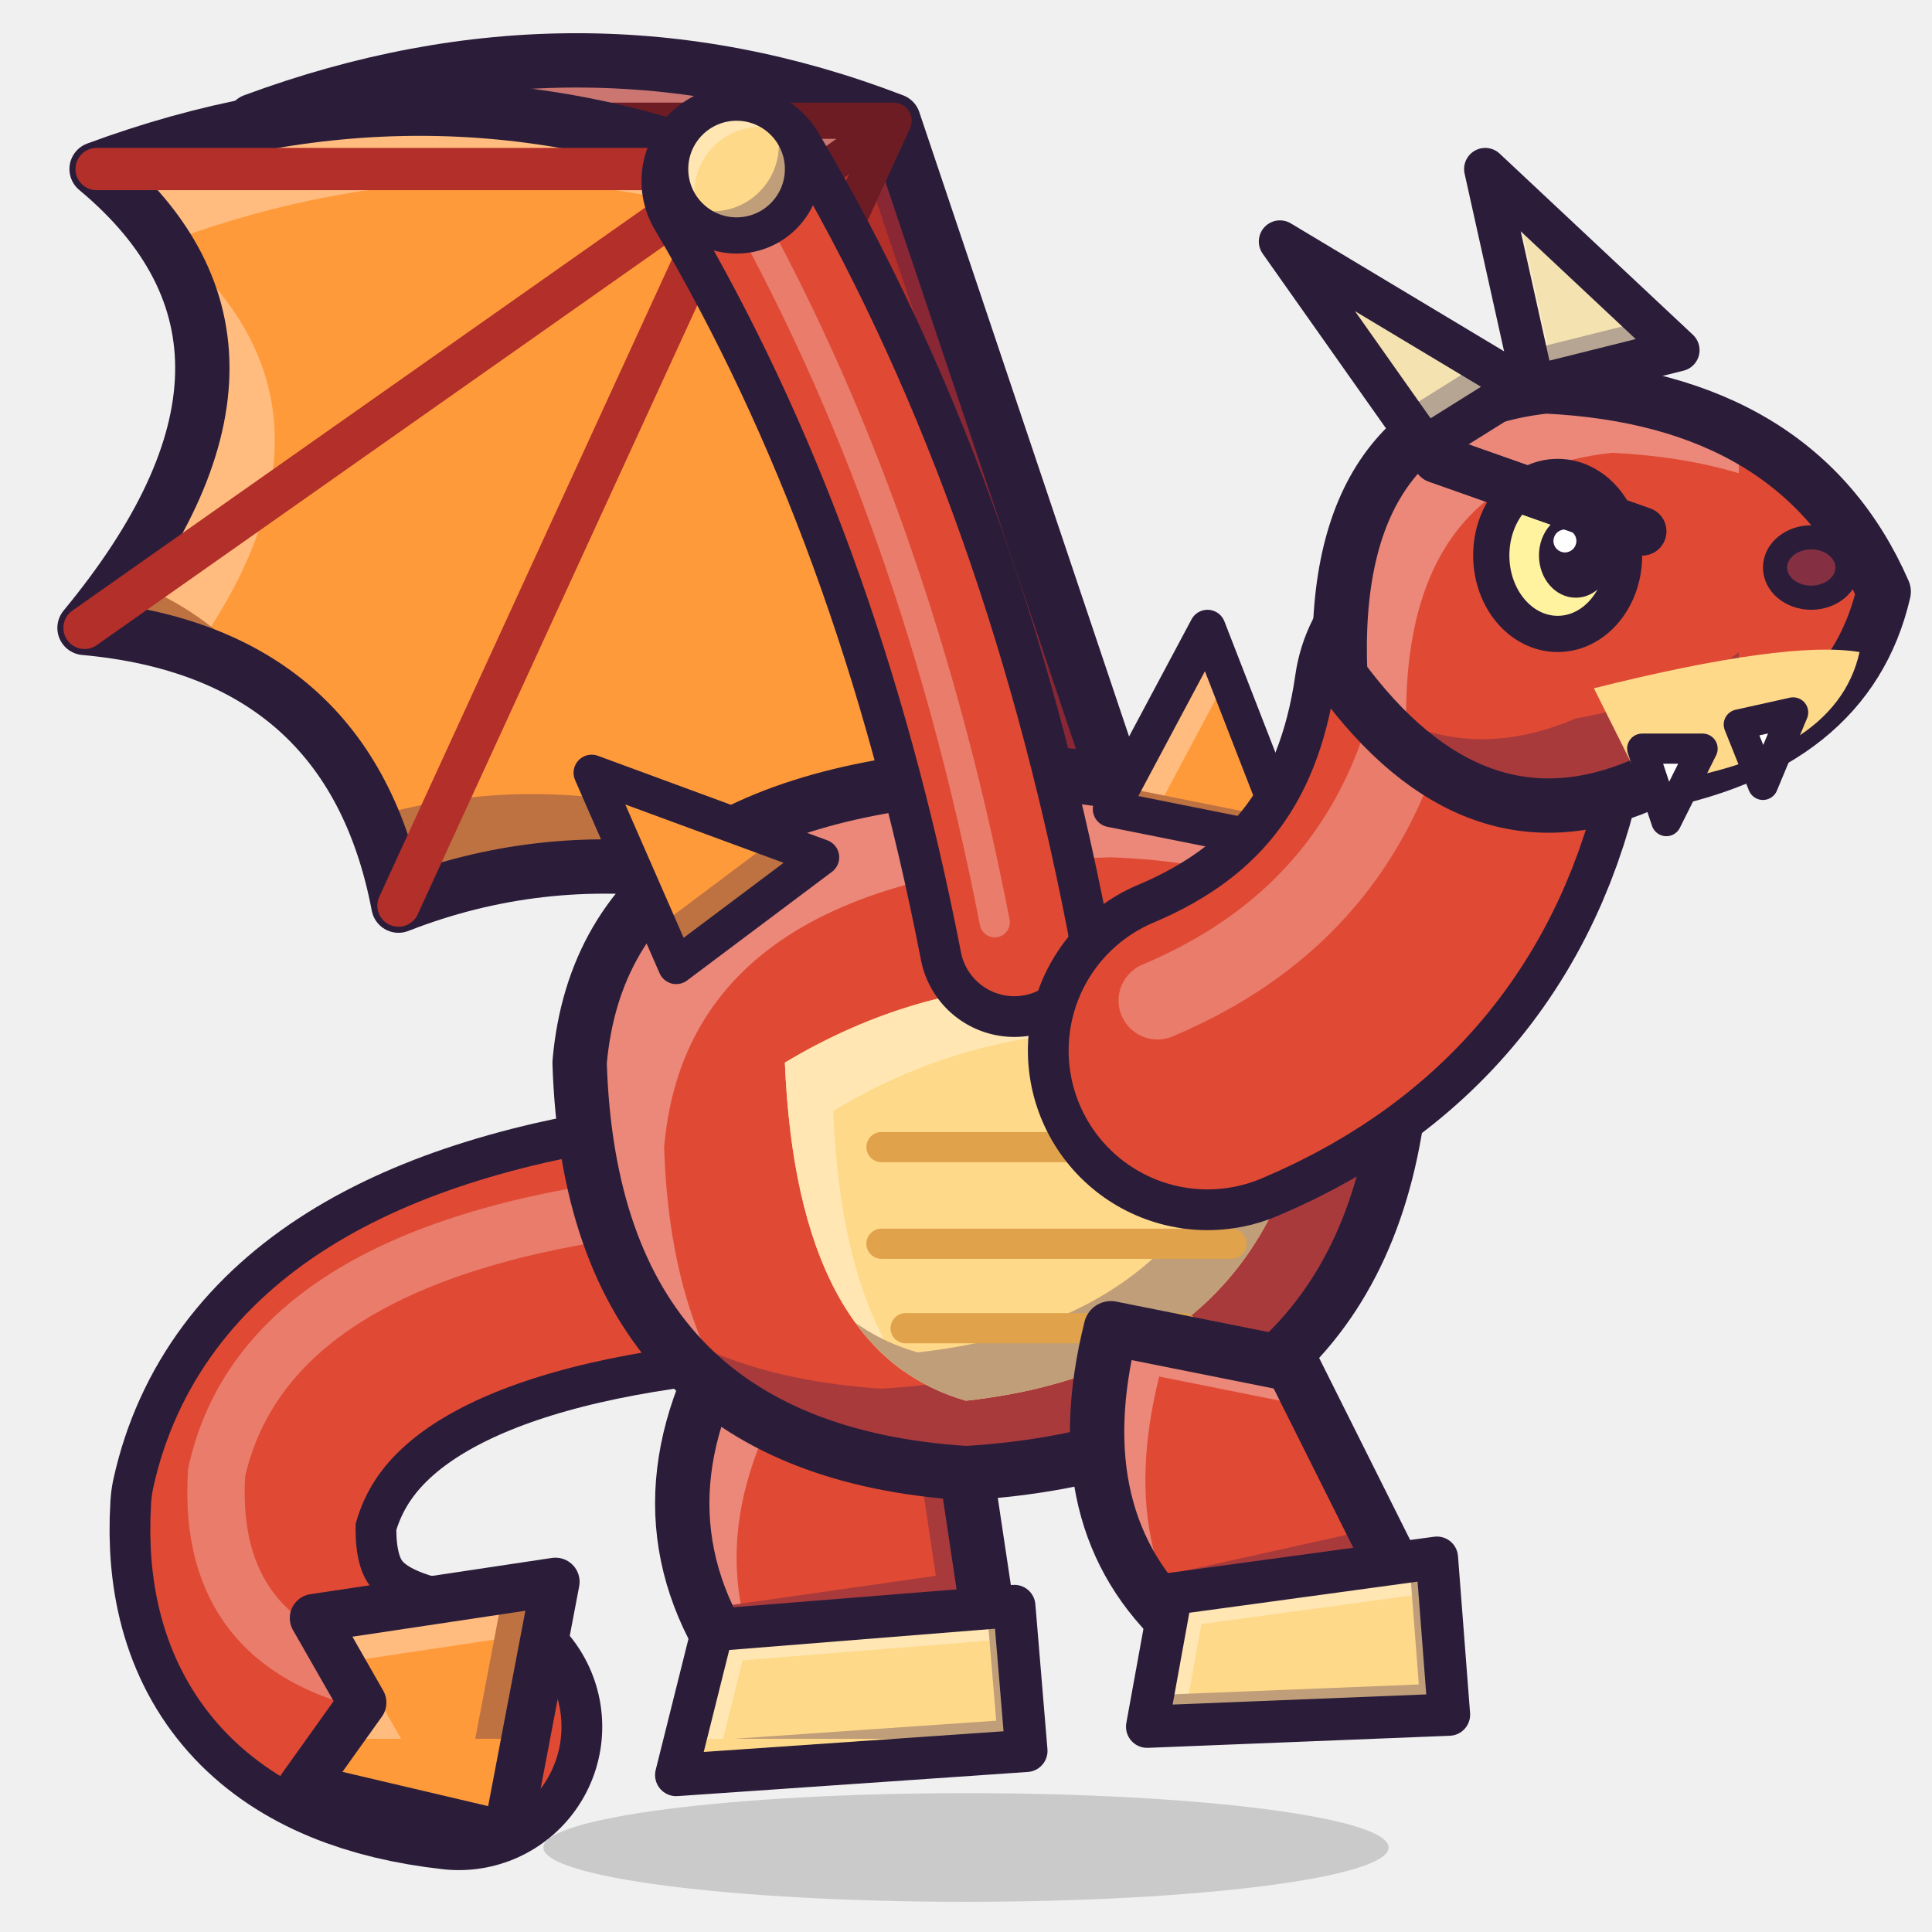
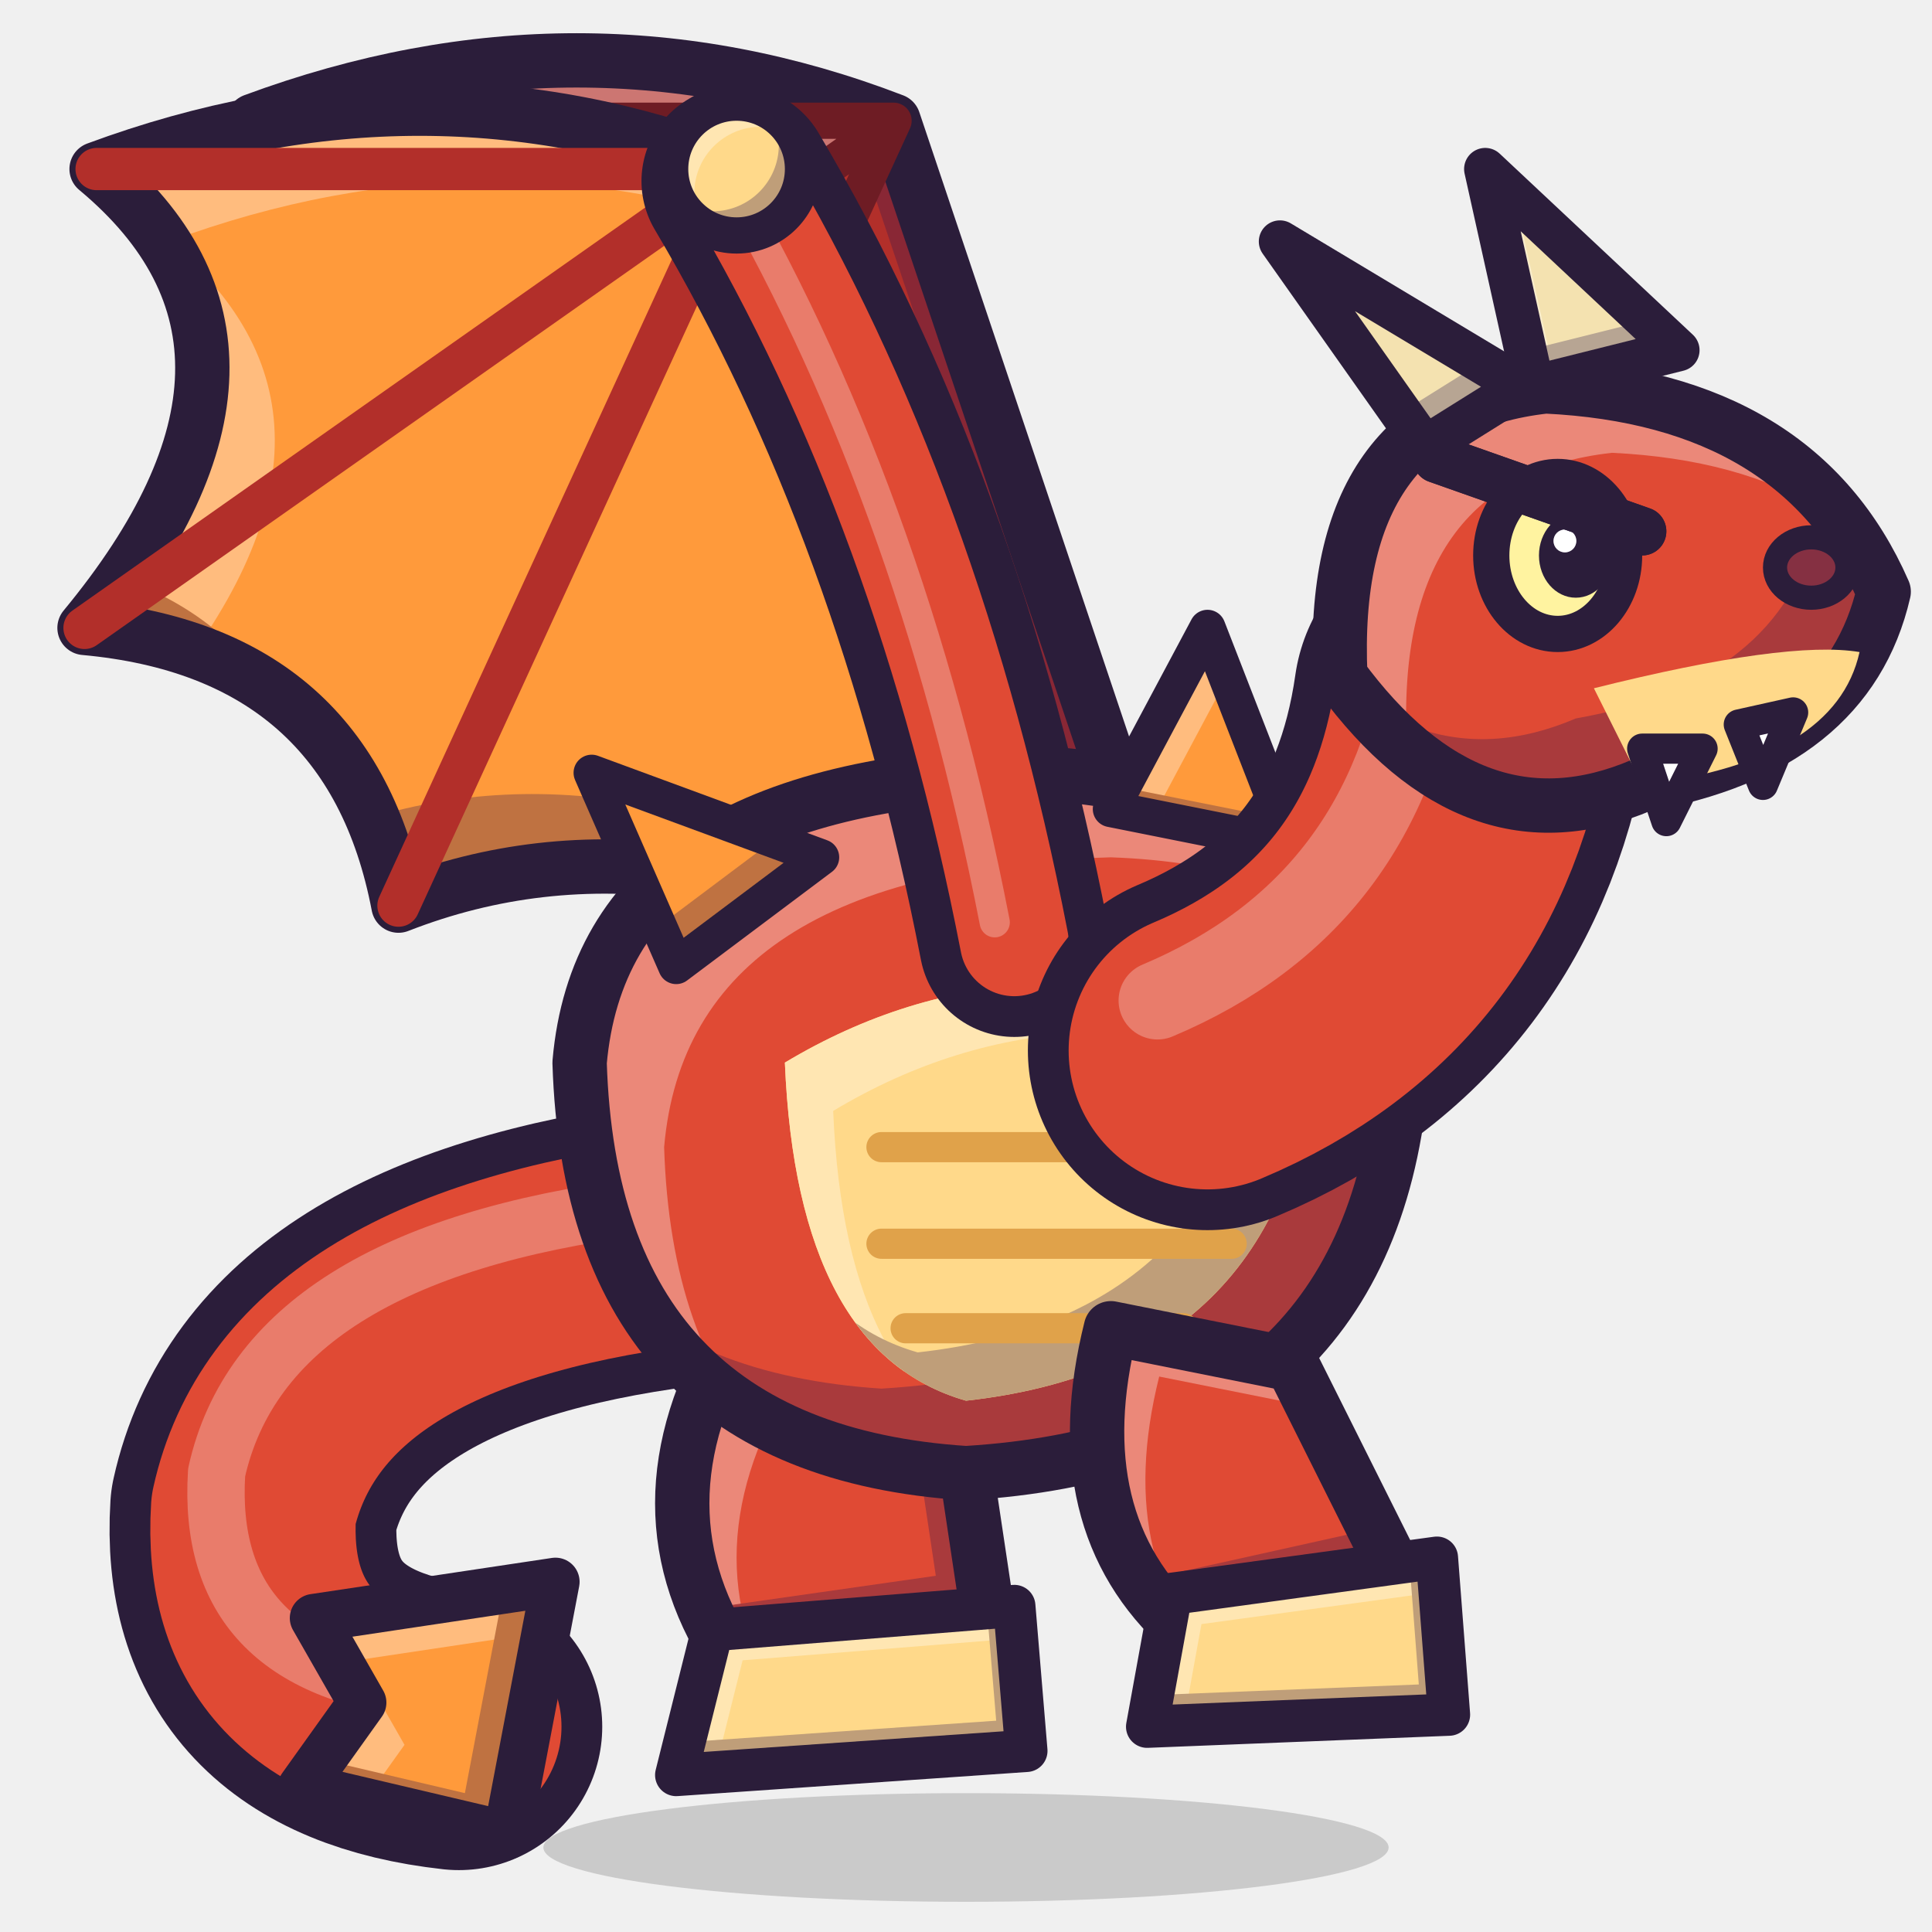
<svg xmlns="http://www.w3.org/2000/svg" width="320" height="320" viewBox="0 0 320 320">
  <defs>
    <path id="dr0" d="M191 148L148 20Q96 0 42 20Q78 50 40 96Q84 100 92 142Q138 124 192 156Z" />
-     <mask id="dr0h" maskUnits="userSpaceOnUse" width="320" height="320">
-       <rect width="320" height="320" fill="#fff" />
-       <use href="#dr0" transform="translate(11 11)" fill="#000" />
-     </mask>
-     <mask id="dr0s" maskUnits="userSpaceOnUse" width="320" height="320">
-       <rect width="320" height="320" fill="#fff" />
-       <use href="#dr0" transform="translate(-11 -11)" fill="#000" />
+     <mask id="dr0h">
+       <rect x="-9" y="-9" width="338" height="338" fill="#fff" />
+       <use href="#dr0" transform="translate(11 11)" />
+     </mask>
+     <mask id="dr0s">
+       <rect x="-9" y="-9" width="338" height="338" fill="#fff" />
+       <use href="#dr0" transform="translate(-11 -11)" />
    </mask>
    <path id="dr1" d="M165 156L122 28Q70 8 16 28Q52 58 14 104Q58 108 66 150Q112 132 166 164Z" />
-     <mask id="dr1h" maskUnits="userSpaceOnUse" width="320" height="320">
-       <rect width="320" height="320" fill="#fff" />
-       <use href="#dr1" transform="translate(12 12)" fill="#000" />
-     </mask>
-     <mask id="dr1s" maskUnits="userSpaceOnUse" width="320" height="320">
-       <rect width="320" height="320" fill="#fff" />
-       <use href="#dr1" transform="translate(-12 -12)" fill="#000" />
+     <mask id="dr1h">
+       <rect x="-9" y="-9" width="338" height="338" fill="#fff" />
+       <use href="#dr1" transform="translate(12 12)" />
+     </mask>
+     <mask id="dr1s">
+       <rect x="-9" y="-9" width="338" height="338" fill="#fff" />
+       <use href="#dr1" transform="translate(-12 -12)" />
    </mask>
    <path id="dr2" d="M52 268L92 262L84 304L50 296L60 282Z" />
-     <mask id="dr2h" maskUnits="userSpaceOnUse" width="320" height="320">
-       <rect width="320" height="320" fill="#fff" />
-       <use href="#dr2" transform="translate(7 7)" fill="#000" />
-     </mask>
-     <mask id="dr2s" maskUnits="userSpaceOnUse" width="320" height="320">
-       <rect width="320" height="320" fill="#fff" />
-       <use href="#dr2" transform="translate(-7 -7)" fill="#000" />
+     <mask id="dr2h">
+       <rect x="-9" y="-9" width="338" height="338" fill="#fff" />
+       <use href="#dr2" transform="translate(7 7)" />
+     </mask>
+     <mask id="dr2s">
+       <rect x="-9" y="-9" width="338" height="338" fill="#fff" />
+       <use href="#dr2" transform="translate(-7 -7)" />
    </mask>
    <path id="dr3" d="M122 220Q104 250 122 276L164 270L158 230Z" />
-     <mask id="dr3h" maskUnits="userSpaceOnUse" width="320" height="320">
-       <rect width="320" height="320" fill="#fff" />
-       <use href="#dr3" transform="translate(9 9)" fill="#000" />
-     </mask>
-     <mask id="dr3s" maskUnits="userSpaceOnUse" width="320" height="320">
-       <rect width="320" height="320" fill="#fff" />
-       <use href="#dr3" transform="translate(-9 -9)" fill="#000" />
+     <mask id="dr3h">
+       <rect x="-9" y="-9" width="338" height="338" fill="#fff" />
+       <use href="#dr3" transform="translate(9 9)" />
+     </mask>
+     <mask id="dr3s">
+       <rect x="-9" y="-9" width="338" height="338" fill="#fff" />
+       <use href="#dr3" transform="translate(-9 -9)" />
    </mask>
    <path id="dr4" d="M118 270L168 266L170 290L112 294Z" />
-     <mask id="dr4h" maskUnits="userSpaceOnUse" width="320" height="320">
-       <rect width="320" height="320" fill="#fff" />
-       <use href="#dr4" transform="translate(5 5)" fill="#000" />
-     </mask>
-     <mask id="dr4s" maskUnits="userSpaceOnUse" width="320" height="320">
-       <rect width="320" height="320" fill="#fff" />
-       <use href="#dr4" transform="translate(-5 -5)" fill="#000" />
+     <mask id="dr4h">
+       <rect x="-9" y="-9" width="338" height="338" fill="#fff" />
+       <use href="#dr4" transform="translate(5 5)" />
+     </mask>
+     <mask id="dr4s">
+       <rect x="-9" y="-9" width="338" height="338" fill="#fff" />
+       <use href="#dr4" transform="translate(-5 -5)" />
    </mask>
    <path id="dr5" d="M96 176Q100 130 170 128Q226 130 232 180Q226 240 160 244Q98 240 96 176Z" />
-     <mask id="dr5h" maskUnits="userSpaceOnUse" width="320" height="320">
-       <rect width="320" height="320" fill="#fff" />
-       <use href="#dr5" transform="translate(14 14)" fill="#000" />
-     </mask>
-     <mask id="dr5s" maskUnits="userSpaceOnUse" width="320" height="320">
-       <rect width="320" height="320" fill="#fff" />
-       <use href="#dr5" transform="translate(-14 -14)" fill="#000" />
+     <mask id="dr5h">
+       <rect x="-9" y="-9" width="338" height="338" fill="#fff" />
+       <use href="#dr5" transform="translate(14 14)" />
+     </mask>
+     <mask id="dr5s">
+       <rect x="-9" y="-9" width="338" height="338" fill="#fff" />
+       <use href="#dr5" transform="translate(-14 -14)" />
    </mask>
    <path id="dr6" d="M130 176Q170 152 218 172Q214 226 160 232Q132 224 130 176Z" />
-     <mask id="dr6h" maskUnits="userSpaceOnUse" width="320" height="320">
-       <rect width="320" height="320" fill="#fff" />
-       <use href="#dr6" transform="translate(8 8)" fill="#000" />
-     </mask>
-     <mask id="dr6s" maskUnits="userSpaceOnUse" width="320" height="320">
-       <rect width="320" height="320" fill="#fff" />
-       <use href="#dr6" transform="translate(-8 -8)" fill="#000" />
+     <mask id="dr6h">
+       <rect x="-9" y="-9" width="338" height="338" fill="#fff" />
+       <use href="#dr6" transform="translate(8 8)" />
+     </mask>
+     <mask id="dr6s">
+       <rect x="-9" y="-9" width="338" height="338" fill="#fff" />
+       <use href="#dr6" transform="translate(-8 -8)" />
    </mask>
    <path id="dr7" d="M111 28a11 11 0 1 0 22 0a11 11 0 1 0 -22 0z" />
-     <mask id="dr7h" maskUnits="userSpaceOnUse" width="320" height="320">
-       <rect width="320" height="320" fill="#fff" />
-       <use href="#dr7" transform="translate(4 4)" fill="#000" />
-     </mask>
-     <mask id="dr7s" maskUnits="userSpaceOnUse" width="320" height="320">
-       <rect width="320" height="320" fill="#fff" />
-       <use href="#dr7" transform="translate(-4 -4)" fill="#000" />
+     <mask id="dr7h">
+       <rect x="-9" y="-9" width="338" height="338" fill="#fff" />
+       <use href="#dr7" transform="translate(4 4)" />
+     </mask>
+     <mask id="dr7s">
+       <rect x="-9" y="-9" width="338" height="338" fill="#fff" />
+       <use href="#dr7" transform="translate(-4 -4)" />
    </mask>
    <path id="dr8" d="M184 220Q176 252 196 270L232 262L214 226Z" />
-     <mask id="dr8h" maskUnits="userSpaceOnUse" width="320" height="320">
-       <rect width="320" height="320" fill="#fff" />
-       <use href="#dr8" transform="translate(8 8)" fill="#000" />
-     </mask>
-     <mask id="dr8s" maskUnits="userSpaceOnUse" width="320" height="320">
-       <rect width="320" height="320" fill="#fff" />
-       <use href="#dr8" transform="translate(-8 -8)" fill="#000" />
+     <mask id="dr8h">
+       <rect x="-9" y="-9" width="338" height="338" fill="#fff" />
+       <use href="#dr8" transform="translate(8 8)" />
+     </mask>
+     <mask id="dr8s">
+       <rect x="-9" y="-9" width="338" height="338" fill="#fff" />
+       <use href="#dr8" transform="translate(-8 -8)" />
    </mask>
    <path id="dr9" d="M194 264L238 258L240 284L190 286Z" />
-     <mask id="dr9h" maskUnits="userSpaceOnUse" width="320" height="320">
-       <rect width="320" height="320" fill="#fff" />
-       <use href="#dr9" transform="translate(5 5)" fill="#000" />
-     </mask>
-     <mask id="dr9s" maskUnits="userSpaceOnUse" width="320" height="320">
-       <rect width="320" height="320" fill="#fff" />
-       <use href="#dr9" transform="translate(-5 -5)" fill="#000" />
+     <mask id="dr9h">
+       <rect x="-9" y="-9" width="338" height="338" fill="#fff" />
+       <use href="#dr9" transform="translate(5 5)" />
+     </mask>
+     <mask id="dr9s">
+       <rect x="-9" y="-9" width="338" height="338" fill="#fff" />
+       <use href="#dr9" transform="translate(-5 -5)" />
    </mask>
    <path id="dra" d="M112 160L98 128L136 142Z" />
-     <mask id="drah" maskUnits="userSpaceOnUse" width="320" height="320">
-       <rect width="320" height="320" fill="#fff" />
-       <use href="#dra" transform="translate(5 5)" fill="#000" />
-     </mask>
-     <mask id="dras" maskUnits="userSpaceOnUse" width="320" height="320">
-       <rect width="320" height="320" fill="#fff" />
-       <use href="#dra" transform="translate(-5 -5)" fill="#000" />
+     <mask id="drah">
+       <rect x="-9" y="-9" width="338" height="338" fill="#fff" />
+       <use href="#dra" transform="translate(5 5)" />
+     </mask>
+     <mask id="dras">
+       <rect x="-9" y="-9" width="338" height="338" fill="#fff" />
+       <use href="#dra" transform="translate(-5 -5)" />
    </mask>
    <path id="drb" d="M184 134L200 104L214 140Z" />
-     <mask id="drbh" maskUnits="userSpaceOnUse" width="320" height="320">
-       <rect width="320" height="320" fill="#fff" />
-       <use href="#drb" transform="translate(5 5)" fill="#000" />
-     </mask>
-     <mask id="drbs" maskUnits="userSpaceOnUse" width="320" height="320">
-       <rect width="320" height="320" fill="#fff" />
-       <use href="#drb" transform="translate(-5 -5)" fill="#000" />
+     <mask id="drbh">
+       <rect x="-9" y="-9" width="338" height="338" fill="#fff" />
+       <use href="#drb" transform="translate(5 5)" />
+     </mask>
+     <mask id="drbs">
+       <rect x="-9" y="-9" width="338" height="338" fill="#fff" />
+       <use href="#drb" transform="translate(-5 -5)" />
    </mask>
    <path id="drc" d="M222 112Q220 68 256 64Q298 66 312 98Q306 124 272 130Q244 142 222 112Z" />
-     <mask id="drch" maskUnits="userSpaceOnUse" width="320" height="320">
-       <rect width="320" height="320" fill="#fff" />
-       <use href="#drc" transform="translate(11 11)" fill="#000" />
-     </mask>
-     <mask id="drcs" maskUnits="userSpaceOnUse" width="320" height="320">
-       <rect width="320" height="320" fill="#fff" />
-       <use href="#drc" transform="translate(-11 -11)" fill="#000" />
-     </mask>
-     <path id="drd" d="M264 114Q296 106 308 108Q304 126 272 130Z" />
-     <path id="dre" d="M294 94a6 5 0 1 0 12 0a6 5 0 1 0 -12 0z" />
-     <path id="drf" d="M236 74L212 40L252 64Z" />
-     <mask id="drfh" maskUnits="userSpaceOnUse" width="320" height="320">
-       <rect width="320" height="320" fill="#fff" />
-       <use href="#drf" transform="translate(5 5)" fill="#000" />
-     </mask>
-     <mask id="drfs" maskUnits="userSpaceOnUse" width="320" height="320">
-       <rect width="320" height="320" fill="#fff" />
-       <use href="#drf" transform="translate(-5 -5)" fill="#000" />
-     </mask>
-     <path id="drg" d="M254 64L246 28L278 58Z" />
-     <mask id="drgh" maskUnits="userSpaceOnUse" width="320" height="320">
-       <rect width="320" height="320" fill="#fff" />
-       <use href="#drg" transform="translate(5 5)" fill="#000" />
-     </mask>
-     <mask id="drgs" maskUnits="userSpaceOnUse" width="320" height="320">
-       <rect width="320" height="320" fill="#fff" />
-       <use href="#drg" transform="translate(-5 -5)" fill="#000" />
+     <mask id="drch">
+       <rect x="-9" y="-9" width="338" height="338" fill="#fff" />
+       <use href="#drc" transform="translate(11 11)" />
+     </mask>
+     <mask id="drcs">
+       <rect x="-9" y="-9" width="338" height="338" fill="#fff" />
+       <use href="#drc" transform="translate(-11 -11)" />
+     </mask>
+     <path id="drd" d="M236 74L212 40L252 64Z" />
+     <mask id="drdh">
+       <rect x="-9" y="-9" width="338" height="338" fill="#fff" />
+       <use href="#drd" transform="translate(5 5)" />
+     </mask>
+     <mask id="drds">
+       <rect x="-9" y="-9" width="338" height="338" fill="#fff" />
+       <use href="#drd" transform="translate(-5 -5)" />
+     </mask>
+     <path id="dre" d="M254 64L246 28L278 58Z" />
+     <mask id="dreh">
+       <rect x="-9" y="-9" width="338" height="338" fill="#fff" />
+       <use href="#dre" transform="translate(5 5)" />
+     </mask>
+     <mask id="dres">
+       <rect x="-9" y="-9" width="338" height="338" fill="#fff" />
+       <use href="#dre" transform="translate(-5 -5)" />
    </mask>
  </defs>
  <g stroke-linejoin="round" stroke-linecap="round">
    <ellipse cx="160" cy="306" rx="70" ry="9" fill="#000" opacity="0.16" />
    <use href="#dr0" fill="#b22f2a" />
    <use href="#dr0" fill="#cc7672" mask="url(#dr0h)" />
    <use href="#dr0" fill="#892735" mask="url(#dr0s)" />
    <use href="#dr0" fill="none" stroke="#2b1d3a" stroke-width="9" />
    <path d="M148 20L42 20M148 20L40 96M148 20L92 142" fill="none" stroke="#6e1c24" stroke-width="6" />
    <use href="#dr1" fill="#ff9a3b" />
    <use href="#dr1" fill="#ffbc7e" mask="url(#dr1h)" />
    <use href="#dr1" fill="#bf7241" mask="url(#dr1s)" />
    <use href="#dr1" fill="none" stroke="#2b1d3a" stroke-width="9" />
    <path d="M122 28L16 28M122 28L14 104M122 28L66 150" fill="none" stroke="#b22f2a" stroke-width="7" />
    <path d="M112 206Q50 214 42 250Q40 282 76 286" fill="none" stroke="#2b1d3a" stroke-width="47.5" />
    <path d="M112 206Q50 214 42 250Q40 282 76 286" fill="none" stroke="#e04a34" stroke-width="34" />
    <path d="M112 206Q50 214 42 250Q40 282 76 286" fill="none" stroke="#eb8879" stroke-width="9.5" transform="translate(-6.12 -6.12)" opacity=".8" />
    <use href="#dr2" fill="#ff9a3b" />
    <use href="#dr2" fill="#ffbc7e" mask="url(#dr2h)" />
    <use href="#dr2" fill="#bf7241" mask="url(#dr2s)" />
    <use href="#dr2" fill="none" stroke="#2b1d3a" stroke-width="8" />
    <use href="#dr3" fill="#e04a34" />
    <use href="#dr3" fill="#eb8879" mask="url(#dr3h)" />
    <use href="#dr3" fill="#a93a3c" mask="url(#dr3s)" />
    <use href="#dr3" fill="none" stroke="#2b1d3a" stroke-width="9" />
    <use href="#dr4" fill="#ffd98a" />
    <use href="#dr4" fill="#ffe6b2" mask="url(#dr4h)" />
    <use href="#dr4" fill="#bf9e79" mask="url(#dr4s)" />
    <use href="#dr4" fill="none" stroke="#2b1d3a" stroke-width="7" />
    <use href="#dr5" fill="#e04a34" />
    <use href="#dr5" fill="#eb8879" mask="url(#dr5h)" />
    <use href="#dr5" fill="#a93a3c" mask="url(#dr5s)" />
    <use href="#dr5" fill="none" stroke="#2b1d3a" stroke-width="9" />
    <use href="#dr6" fill="#ffd98a" />
    <use href="#dr6" fill="#ffe6b2" mask="url(#dr6h)" />
    <use href="#dr6" fill="#bf9e79" mask="url(#dr6s)" />
    <path d="M146 190H208M146 206H204M150 220H196" fill="none" stroke="#e0a24a" stroke-width="5" />
    <path d="M168 156Q154 84 122 30" fill="none" stroke="#2b1d3a" stroke-width="31.5" />
    <path d="M168 156Q154 84 122 30" fill="none" stroke="#e04a34" stroke-width="18" />
    <path d="M168 156Q154 84 122 30" fill="none" stroke="#eb8879" stroke-width="5" transform="translate(-3.24 -3.24)" opacity=".8" />
    <use href="#dr7" fill="#ffd98a" />
    <use href="#dr7" fill="#ffe6b2" mask="url(#dr7h)" />
    <use href="#dr7" fill="#bf9e79" mask="url(#dr7s)" />
    <use href="#dr7" fill="none" stroke="#2b1d3a" stroke-width="6" />
    <use href="#dr8" fill="#e04a34" />
    <use href="#dr8" fill="#eb8879" mask="url(#dr8h)" />
    <use href="#dr8" fill="#a93a3c" mask="url(#dr8s)" />
    <use href="#dr8" fill="none" stroke="#2b1d3a" stroke-width="9" />
    <use href="#dr9" fill="#ffd98a" />
    <use href="#dr9" fill="#ffe6b2" mask="url(#dr9h)" />
    <use href="#dr9" fill="#bf9e79" mask="url(#dr9s)" />
    <use href="#dr9" fill="none" stroke="#2b1d3a" stroke-width="7" />
    <use href="#dra" fill="#ff9a3b" />
    <use href="#dra" fill="#ffbc7e" mask="url(#drah)" />
    <use href="#dra" fill="#bf7241" mask="url(#dras)" />
    <use href="#dra" fill="none" stroke="#2b1d3a" stroke-width="6" />
    <use href="#drb" fill="#ff9a3b" />
    <use href="#drb" fill="#ffbc7e" mask="url(#drbh)" />
    <use href="#drb" fill="#bf7241" mask="url(#drbs)" />
    <use href="#drb" fill="none" stroke="#2b1d3a" stroke-width="6" />
    <path d="M200 174Q238 158 244 116" fill="none" stroke="#2b1d3a" stroke-width="59.5" />
    <path d="M200 174Q238 158 244 116" fill="none" stroke="#e04a34" stroke-width="46" />
    <path d="M200 174Q238 158 244 116" fill="none" stroke="#eb8879" stroke-width="12.9" transform="translate(-8.28 -8.28)" opacity=".8" />
    <use href="#drc" fill="#e04a34" />
    <use href="#drc" fill="#eb8879" mask="url(#drch)" />
    <use href="#drc" fill="#a93a3c" mask="url(#drcs)" />
    <use href="#drc" fill="none" stroke="#2b1d3a" stroke-width="9" />
-     <use href="#drd" fill="#ffd98a" />
-     <use href="#dre" fill="#853042" />
-     <use href="#dre" fill="none" stroke="#2b1d3a" stroke-width="4" />
+     <path d="M264 114Q296 106 308 108Q304 126 272 130Z" fill="#ffd98a" />
+     <path d="M294 94a6 5 0 1 0 12 0a6 5 0 1 0 -12 0z" fill="#853042" stroke="#2b1d3a" stroke-width="4" />
    <ellipse cx="258" cy="92" rx="11" ry="13" fill="#fff3a0" stroke="#2b1d3a" stroke-width="6" />
    <ellipse cx="261" cy="92" rx="6.1" ry="7" fill="#2b1d3a" />
    <circle cx="259.2" cy="89.6" r="1.9" fill="#fff" />
    <path d="M238 76L272 88" fill="none" stroke="#2b1d3a" stroke-width="8" />
    <path d="M238 76L272 88" fill="none" stroke="#2b1d3a" stroke-width="8" />
    <path d="M272 124l4 12 6-12zM288 120l4 10 5-12z" fill="#fff" stroke="#2b1d3a" stroke-width="5" />
-     <use href="#drf" fill="#f4e2b0" />
-     <use href="#drf" fill="#f8eccb" mask="url(#drfh)" />
-     <use href="#drf" fill="#b7a593" mask="url(#drfs)" />
-     <use href="#drf" fill="none" stroke="#2b1d3a" stroke-width="7" />
-     <use href="#drg" fill="#f4e2b0" />
-     <use href="#drg" fill="#f8eccb" mask="url(#drgh)" />
-     <use href="#drg" fill="#b7a593" mask="url(#drgs)" />
-     <use href="#drg" fill="none" stroke="#2b1d3a" stroke-width="7" />
+     <use href="#drd" fill="#f4e2b0" />
+     <use href="#drd" fill="#f8eccb" mask="url(#drdh)" />
+     <use href="#drd" fill="#b7a593" mask="url(#drds)" />
+     <use href="#drd" fill="none" stroke="#2b1d3a" stroke-width="7" />
+     <use href="#dre" fill="#f4e2b0" />
+     <use href="#dre" fill="#f8eccb" mask="url(#dreh)" />
+     <use href="#dre" fill="#b7a593" mask="url(#dres)" />
+     <use href="#dre" fill="none" stroke="#2b1d3a" stroke-width="7" />
  </g>
</svg>
